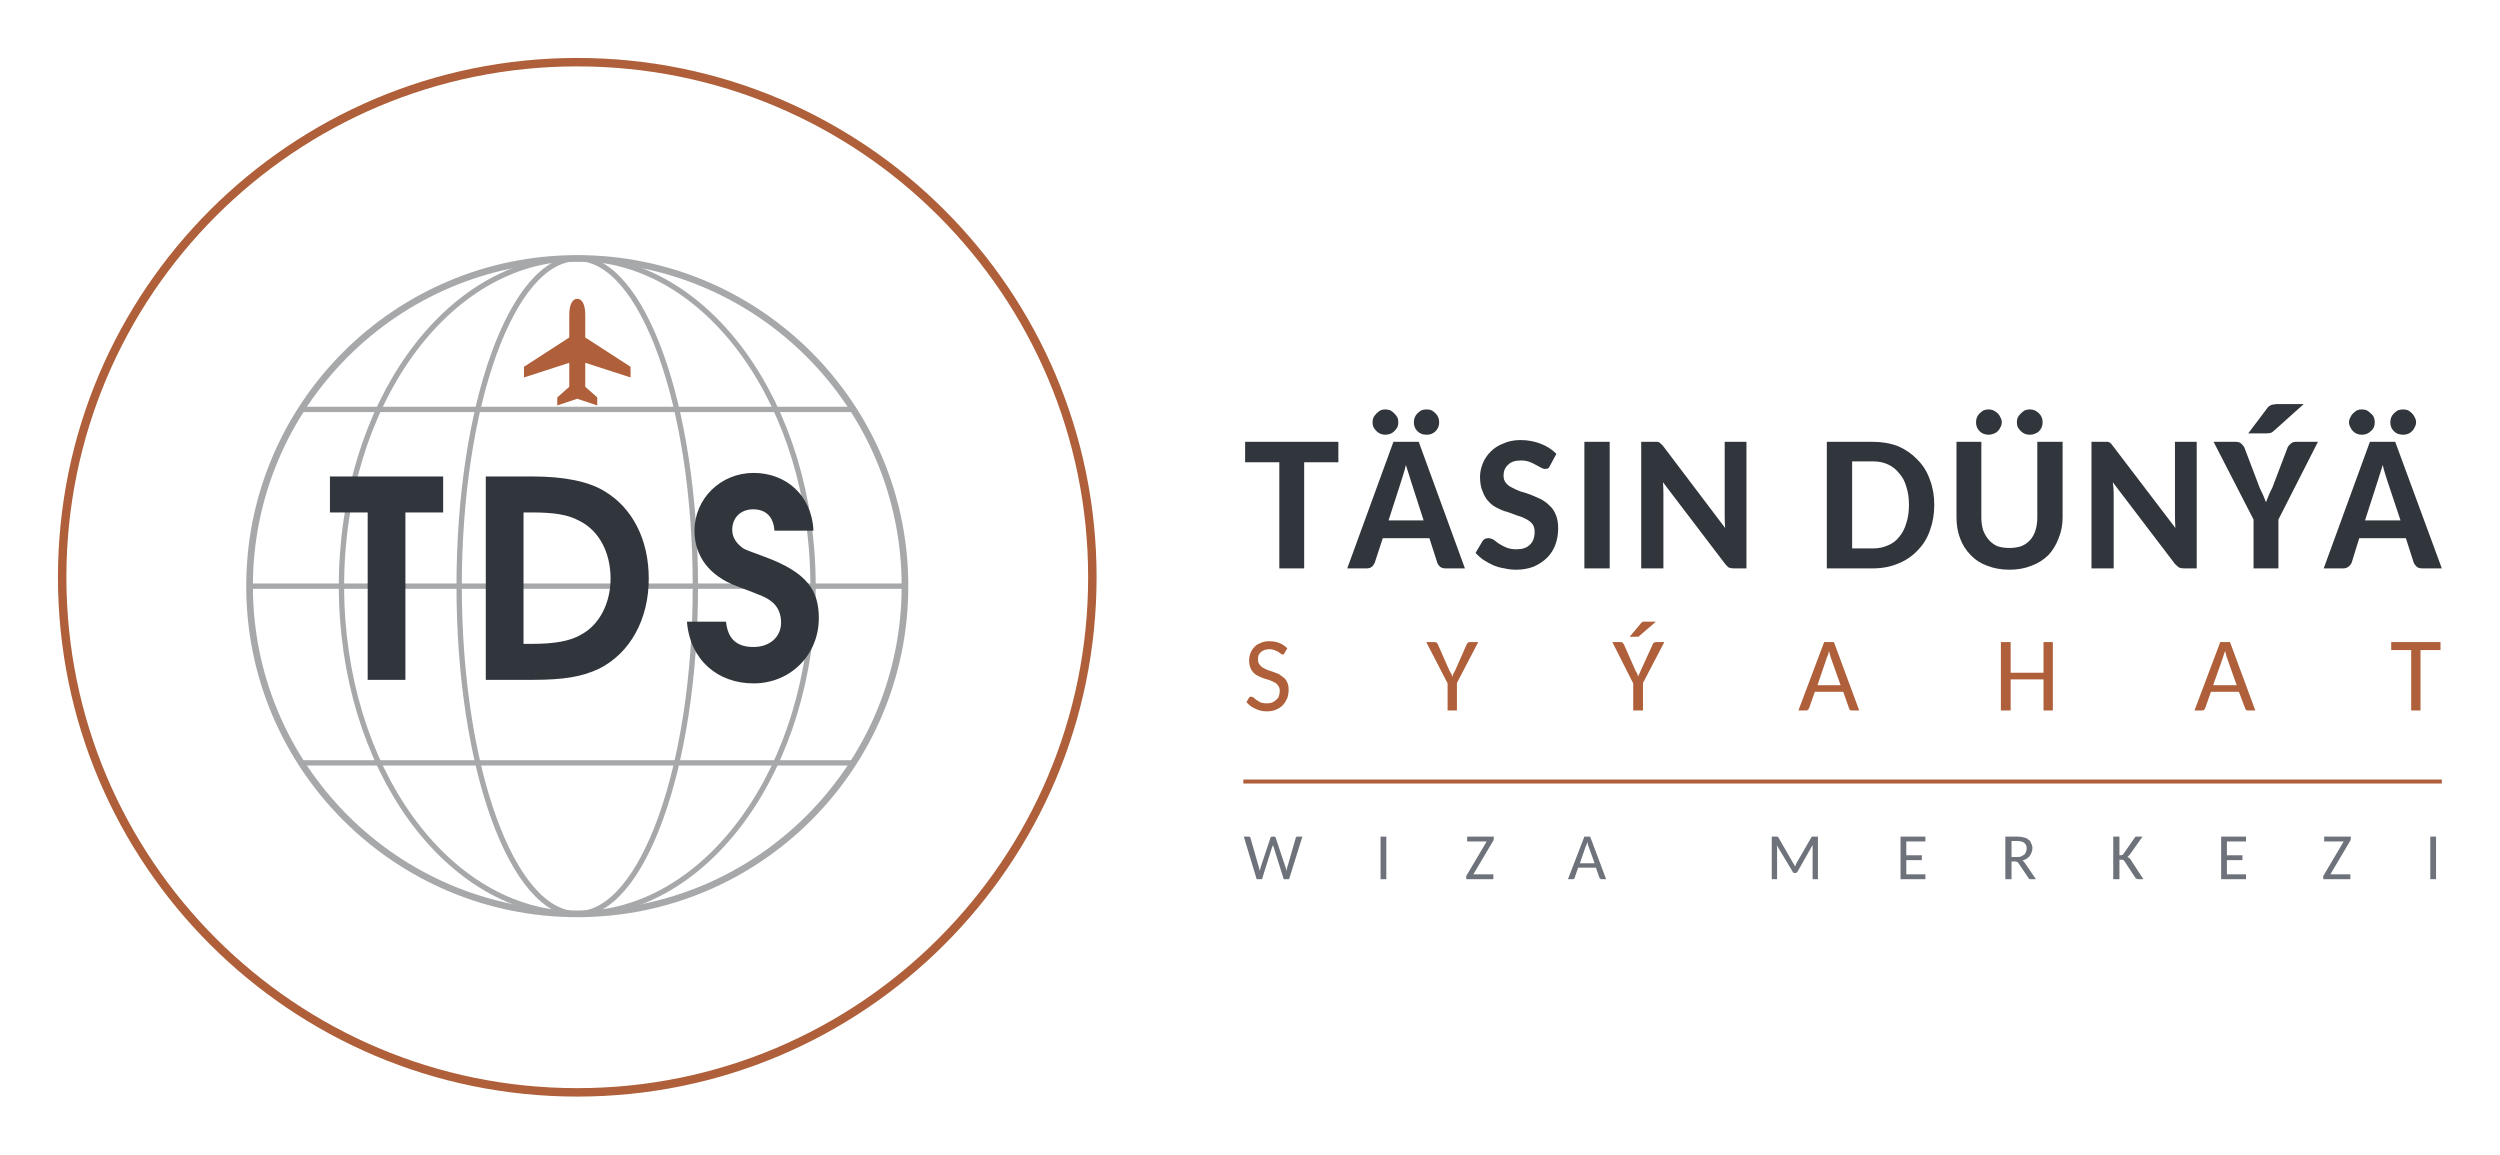
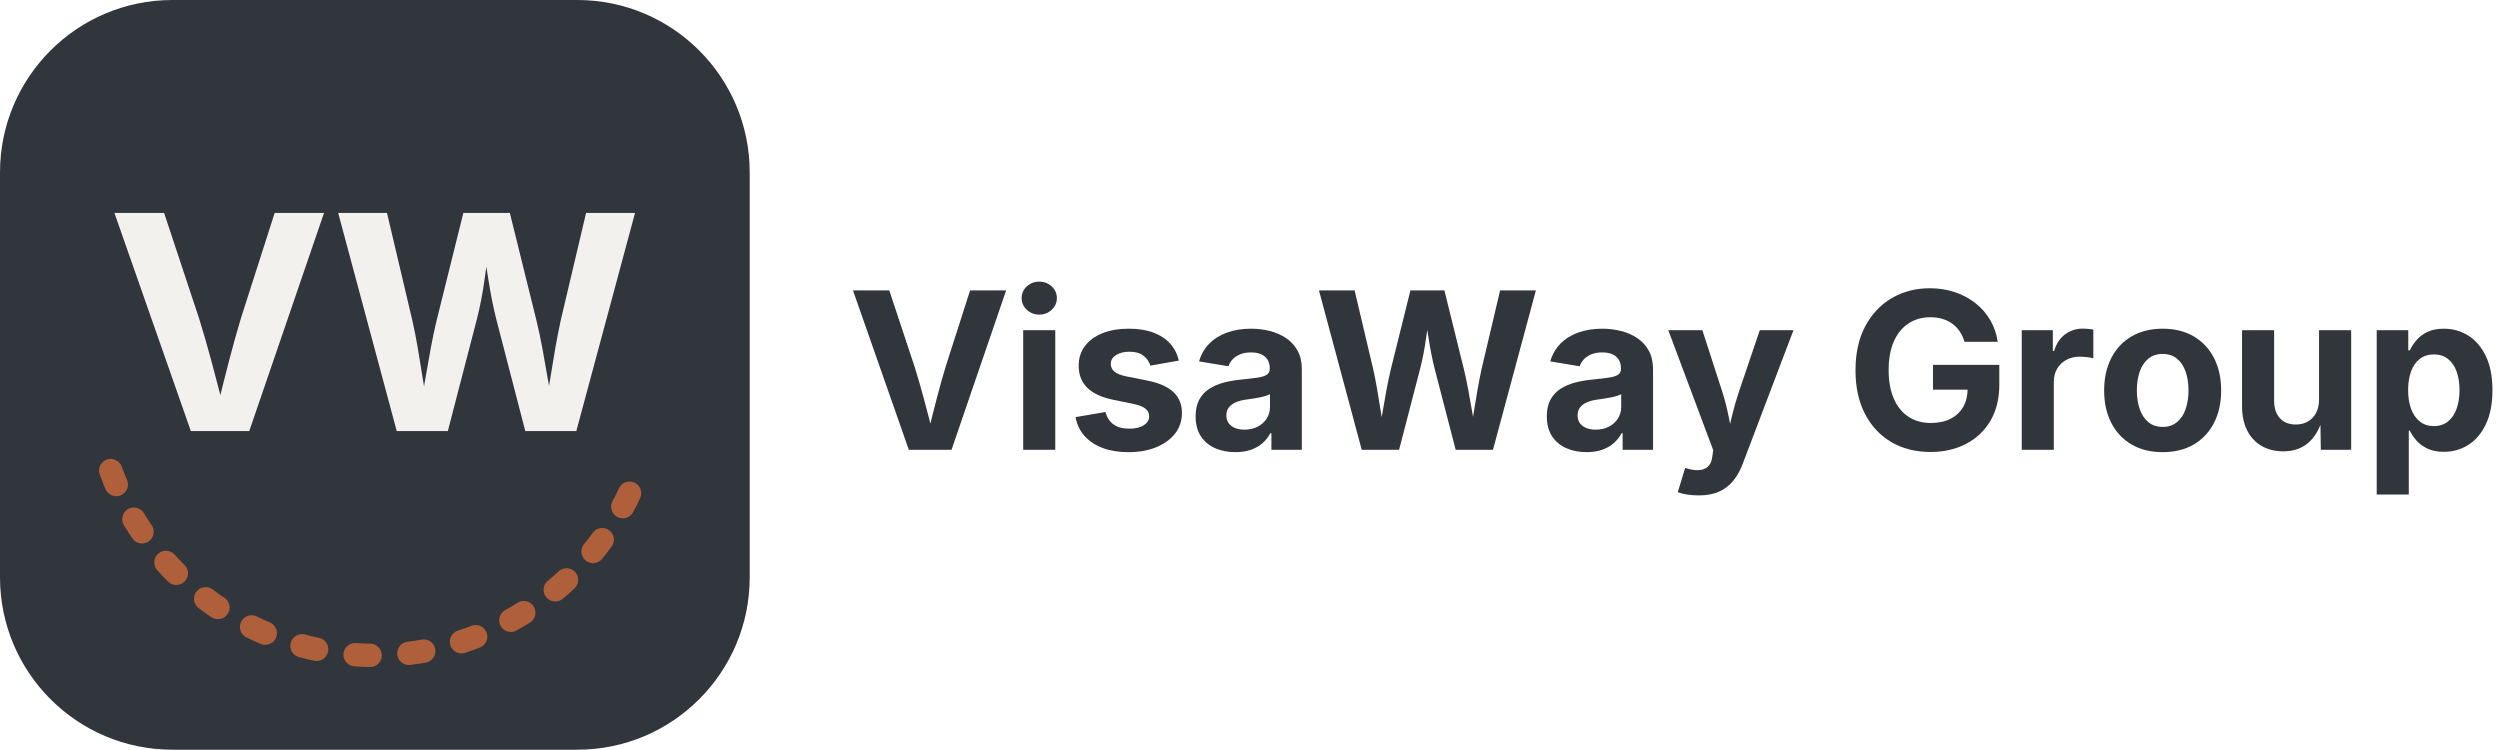
- <svg xmlns="http://www.w3.org/2000/svg" viewBox="0 0 563 260" width="563" height="260">
-   <circle cx="130" cy="130" r="116" fill="none" stroke="#AF5F39" stroke-width="1.9" />
-   <circle cx="130" cy="132" r="73.8" fill="none" stroke="#A6A8AA" stroke-width="1.5" />
-   <ellipse cx="130" cy="132" rx="26.6" ry="73.8" fill="none" stroke="#A6A8AA" stroke-width="1.2" />
-   <ellipse cx="130" cy="132" rx="53.1" ry="73.8" fill="none" stroke="#A6A8AA" stroke-width="1.2" />
-   <line x1="56.2" y1="132" x2="203.8" y2="132" stroke="#A6A8AA" stroke-width="1.2" />
-   <line x1="67.9" y1="92.2" x2="192.1" y2="92.2" stroke="#A6A8AA" stroke-width="1.2" />
-   <line x1="67.9" y1="171.8" x2="192.1" y2="171.8" stroke="#A6A8AA" stroke-width="1.2" />
-   <path transform="translate(73.9,153.1)" d="M0.4 -37.7L8.9 -37.7L8.9 0L17.4 0L17.4 -37.7L25.9 -37.7L25.9 -45.8L0.4 -45.8L0.4 -37.7ZM35.5 0L46.1 0C53.1 0 57.2 -0.7 61 -2.5C68 -6 72.2 -13.6 72.2 -22.8C72.2 -31.5 68.6 -38.7 62.2 -42.5C58.6 -44.7 53.1 -45.8 46 -45.8L35.5 -45.8L35.5 0ZM44 -8.1L44 -37.7L45.7 -37.7C51 -37.7 54 -37.2 56.6 -35.8C61 -33.6 63.6 -28.7 63.6 -22.8C63.6 -17.3 61.1 -12.4 57 -10.2C54.5 -8.7 50.9 -8.1 45.8 -8.1L44 -8.1ZM80.8 -13.1C81.5 -4.4 87.8 0.8 95.8 0.8C104.1 0.8 110.5 -5.6 110.5 -13.9C110.5 -20.1 107.9 -24.1 98.6 -27.6C94.3 -29.2 94.2 -29.2 93.5 -29.6C91.9 -30.7 91 -32.1 91 -33.8C91 -36.5 92.9 -38.4 95.7 -38.4C98.6 -38.4 100.3 -36.7 100.5 -33.6L109.3 -33.6C108.9 -41.6 103.1 -46.6 95.8 -46.6C88.4 -46.6 82.5 -40.8 82.5 -33.6C82.5 -27.8 85.9 -23.4 92 -21.1C98.1 -18.8 98.6 -18.6 99.9 -17.6C101.3 -16.5 102 -14.8 102 -12.9C102 -9.7 99.5 -7.4 95.8 -7.4C92 -7.4 90 -9.2 89.6 -13.1L80.8 -13.1Z" fill="#31363D" />
-   <g transform="translate(130,79.9) scale(0.3)">
-     <path d="M0 -42 C4 -42 6 -37 6 -30 L6 -13 L40 9 L40 17 L6 6 L6 24 L15 32 L15 38 L0 33 L-15 38 L-15 32 L-6 24 L-6 6 L-40 17 L-40 9 L-6 -13 L-6 -30 C-6 -37 -4 -42 0 -42 Z" fill="#AF5F39" />
+ <svg xmlns="http://www.w3.org/2000/svg" viewBox="0 0 867 260" width="867" height="260">
+   <rect width="260" height="260" rx="59.8" fill="#31363D" />
+   <g fill="#F2F1EE" transform="translate(37.2,149.5)">
+     <path transform="translate(0,0) scale(0.05078,-0.05078)" d="M570.8 0 48.8 1490H388.1L626.4 771.2Q669.1 634.8 713.1 471.3Q757.1 307.9 805.7 114.3H740.1Q787.6 310.2 829.7 472.5Q871.9 634.8 913 771.2L1143.3 1490H1480.3L969.7 0Z" />
+     <path transform="translate(77.6,0) scale(0.05078,-0.05078)" d="M448.8 0 48.8 1490H382.1L554.9 757.4Q576.1 665 593.6 560.3Q611.1 455.7 627.9 350.4Q644.8 245.1 660.9 147.9H607.1Q625.4 245.1 643 350.4Q660.6 455.7 680 560.3Q699.3 665 721.6 757.4L903.7 1490H1221.2L1402.4 757.4Q1425.1 665 1444.3 560.3Q1463.4 455.7 1481.5 350.4Q1499.5 245.1 1517.8 147.9H1462.1Q1479.2 245.1 1495.8 350.4Q1512.3 455.7 1530.6 560.3Q1548.9 665 1569 757.4L1741.9 1490H2076.2L1675.2 0H1326.7L1129.1 762Q1097 889.1 1074.3 1037.3Q1051.6 1185.5 1024.2 1341.5H1099.8Q1069.2 1189.2 1049.5 1042.9Q1029.9 896.6 995.5 762L797.7 0Z" />
  </g>
-   <path transform="translate(280,128)" d="M21.4 -28.5L21.4 -23.9L13.7 -23.9L13.7 0L8.1 0L8.1 -23.9L0.4 -23.9L0.4 -28.5L21.4 -28.5ZM23.4 0L23.4 0ZM49.9 0L45.6 0Q44.8 0 44.4 -0.3Q43.9 -0.7 43.7 -1.2L41.9 -6.8L31.4 -6.8L29.6 -1.3Q29.4 -0.8 29 -0.4Q28.5 0 27.8 0L23.4 0L33.8 -28.5L39.5 -28.5L49.9 0ZM32.7 -10.8L40.6 -10.8L37.7 -19.8Q37.5 -20.5 37.2 -21.4Q36.9 -22.3 36.6 -23.3Q36.4 -22.3 36.1 -21.4Q35.8 -20.5 35.6 -19.8L32.7 -10.8ZM34.9 -32.9Q34.9 -32.3 34.7 -31.8Q34.4 -31.3 34 -30.9Q33.6 -30.5 33.1 -30.3Q32.5 -30.1 31.9 -30.1Q31.4 -30.1 30.9 -30.3Q30.4 -30.5 30 -30.9Q29.6 -31.3 29.3 -31.8Q29.1 -32.3 29.1 -32.9Q29.1 -33.5 29.3 -34Q29.6 -34.5 30 -34.9Q30.4 -35.3 30.9 -35.6Q31.4 -35.8 31.9 -35.8Q32.5 -35.8 33.1 -35.6Q33.6 -35.3 34 -34.9Q34.4 -34.5 34.7 -34Q34.9 -33.5 34.9 -32.9ZM44.1 -32.9Q44.1 -32.3 43.9 -31.8Q43.7 -31.3 43.3 -30.9Q42.9 -30.5 42.4 -30.3Q41.9 -30.1 41.3 -30.1Q40.6 -30.1 40.1 -30.3Q39.6 -30.5 39.2 -30.9Q38.8 -31.3 38.6 -31.8Q38.4 -32.3 38.4 -32.9Q38.4 -33.5 38.6 -34Q38.8 -34.5 39.2 -34.9Q39.6 -35.3 40.1 -35.6Q40.6 -35.8 41.3 -35.8Q41.9 -35.8 42.4 -35.6Q42.9 -35.3 43.3 -34.9Q43.7 -34.5 43.9 -34Q44.1 -33.5 44.1 -32.9ZM69.1 -23.2Q68.9 -22.7 68.6 -22.5Q68.3 -22.4 67.9 -22.4Q67.5 -22.4 67 -22.7Q66.5 -23 65.9 -23.3Q65.2 -23.7 64.4 -24Q63.6 -24.3 62.5 -24.3Q60.5 -24.3 59.6 -23.3Q58.6 -22.4 58.6 -20.9Q58.6 -19.9 59.1 -19.3Q59.6 -18.6 60.5 -18.2Q61.4 -17.7 62.5 -17.3Q63.6 -17 64.7 -16.6Q65.9 -16.1 67 -15.6Q68.1 -15 69 -14.1Q69.9 -13.3 70.4 -12Q70.9 -10.8 70.9 -9Q70.9 -7.1 70.3 -5.4Q69.7 -3.7 68.4 -2.4Q67.2 -1.2 65.4 -0.4Q63.6 0.3 61.4 0.3Q60.1 0.3 58.8 0Q57.5 -0.2 56.3 -0.7Q55.2 -1.2 54.1 -1.9Q53.1 -2.6 52.3 -3.5L53.9 -6.2Q54.1 -6.5 54.5 -6.7Q54.8 -6.8 55.2 -6.8Q55.7 -6.8 56.3 -6.5Q56.8 -6.1 57.5 -5.6Q58.3 -5.1 59.2 -4.7Q60.2 -4.3 61.5 -4.3Q63.5 -4.3 64.5 -5.3Q65.6 -6.3 65.6 -8.2Q65.6 -9.3 65.1 -10Q64.5 -10.7 63.7 -11.1Q62.8 -11.6 61.7 -11.9Q60.6 -12.3 59.5 -12.7Q58.3 -13 57.2 -13.6Q56.1 -14.1 55.3 -15Q54.4 -15.9 53.9 -17.3Q53.3 -18.6 53.3 -20.6Q53.3 -22.1 53.9 -23.6Q54.5 -25.1 55.7 -26.3Q56.9 -27.5 58.5 -28.1Q60.2 -28.9 62.4 -28.9Q64.8 -28.9 66.9 -28.1Q69 -27.3 70.5 -25.8L69.1 -23.2ZM82.5 0L76.8 0L76.8 -28.5L82.5 -28.5L82.5 0ZM92.6 -28.5Q92.9 -28.5 93.2 -28.5Q93.4 -28.5 93.6 -28.4Q93.8 -28.3 94 -28.1Q94.2 -27.9 94.5 -27.6L108.5 -9.1Q108.4 -10.6 108.4 -11.8L108.4 -28.5L113.3 -28.5L113.3 0L110.4 0Q109.8 0 109.3 -0.2Q108.9 -0.5 108.5 -1L94.5 -19.4Q94.6 -18.1 94.6 -16.9L94.6 0L89.6 0L89.6 -28.5L92.6 -28.5L92.6 -28.5ZM155.6 -14.3Q155.6 -11.2 154.6 -8.5Q153.7 -5.9 151.8 -4Q150 -2.1 147.5 -1.1Q144.9 0 141.8 0L131.4 0L131.4 -28.5L141.8 -28.5Q144.9 -28.5 147.5 -27.5Q150 -26.4 151.8 -24.5Q153.7 -22.6 154.6 -20Q155.6 -17.4 155.6 -14.3ZM149.9 -14.3Q149.9 -16.6 149.3 -18.4Q148.8 -20.2 147.7 -21.4Q146.7 -22.7 145.2 -23.4Q143.7 -24.1 141.8 -24.1L137.1 -24.1L137.1 -4.5L141.8 -4.5Q143.7 -4.5 145.2 -5.2Q146.7 -5.8 147.7 -7.1Q148.8 -8.4 149.3 -10.2Q149.9 -12 149.9 -14.3ZM160.6 0L160.6 0ZM172.5 -4.6Q174 -4.6 175.2 -5Q176.4 -5.5 177.2 -6.4Q178 -7.3 178.4 -8.6Q178.8 -9.9 178.8 -11.5L178.8 -28.5L184.5 -28.5L184.5 -11.5Q184.5 -8.9 183.6 -6.8Q182.8 -4.6 181.3 -3Q179.7 -1.4 177.5 -0.6Q175.3 0.3 172.5 0.3Q169.8 0.3 167.5 -0.6Q165.3 -1.4 163.8 -3Q162.2 -4.6 161.4 -6.8Q160.6 -8.9 160.6 -11.5L160.6 -28.5L166.2 -28.5L166.2 -11.5Q166.2 -9.9 166.6 -8.6Q167.1 -7.3 167.9 -6.4Q168.7 -5.5 169.8 -5Q171 -4.6 172.5 -4.6ZM170.8 -32.9Q170.8 -32.3 170.5 -31.8Q170.3 -31.3 169.9 -30.9Q169.5 -30.5 168.9 -30.3Q168.4 -30.1 167.8 -30.1Q167.3 -30.1 166.7 -30.3Q166.2 -30.5 165.8 -30.9Q165.4 -31.3 165.2 -31.8Q165 -32.3 165 -32.9Q165 -33.5 165.2 -34Q165.4 -34.5 165.8 -34.9Q166.2 -35.3 166.7 -35.6Q167.3 -35.8 167.8 -35.8Q168.4 -35.8 168.9 -35.6Q169.5 -35.3 169.9 -34.9Q170.3 -34.5 170.5 -34Q170.8 -33.5 170.8 -32.9ZM180 -32.9Q180 -32.3 179.8 -31.8Q179.6 -31.3 179.2 -30.9Q178.8 -30.5 178.2 -30.3Q177.7 -30.1 177.1 -30.1Q176.5 -30.1 176 -30.3Q175.5 -30.5 175.1 -30.9Q174.7 -31.3 174.4 -31.8Q174.2 -32.3 174.2 -32.9Q174.2 -33.5 174.4 -34Q174.7 -34.5 175.1 -34.9Q175.5 -35.3 176 -35.6Q176.5 -35.8 177.1 -35.8Q177.7 -35.8 178.2 -35.6Q178.8 -35.3 179.2 -34.9Q179.6 -34.5 179.8 -34Q180 -33.5 180 -32.9ZM193.9 -28.5Q194.3 -28.5 194.6 -28.5Q194.8 -28.5 195 -28.4Q195.2 -28.3 195.4 -28.1Q195.6 -27.9 195.8 -27.6L209.9 -9.1Q209.8 -10.6 209.8 -11.8L209.8 -28.5L214.7 -28.5L214.7 0L211.8 0Q211.2 0 210.7 -0.2Q210.3 -0.5 209.8 -1L195.8 -19.4Q196 -18.1 196 -16.9L196 0L191 0L191 -28.5L193.9 -28.5L193.9 -28.5ZM218.8 0L218.8 0ZM233.1 -11L233.1 0L227.5 0L227.5 -11L218.5 -28.5L223.5 -28.5Q224.2 -28.5 224.6 -28.2Q225.1 -27.8 225.4 -27.3L228.9 -18.1Q229.3 -17.2 229.7 -16.4Q230 -15.7 230.3 -14.9Q230.6 -15.7 230.9 -16.4Q231.2 -17.2 231.7 -18.1L235.2 -27.3Q235.4 -27.7 235.9 -28.1Q236.3 -28.5 237 -28.5L242 -28.5L233.1 -11ZM238.8 -37L232.1 -31Q231.7 -30.6 231.3 -30.5Q230.9 -30.4 230.3 -30.4L226.3 -30.4L230.6 -36.1Q230.8 -36.4 231 -36.5Q231.2 -36.7 231.5 -36.8Q231.7 -36.9 232 -36.9Q232.3 -37 232.8 -37L238.8 -37ZM243.3 0L243.3 0ZM269.9 0L265.5 0Q264.8 0 264.3 -0.3Q263.9 -0.7 263.6 -1.2L261.8 -6.8L251.3 -6.8L249.6 -1.3Q249.4 -0.8 248.9 -0.4Q248.4 0 247.7 0L243.3 0L253.7 -28.5L259.4 -28.5L269.9 0ZM252.6 -10.8L260.6 -10.8L257.6 -19.8Q257.4 -20.5 257.1 -21.4Q256.8 -22.3 256.6 -23.3Q256.3 -22.3 256 -21.4Q255.7 -20.5 255.5 -19.8L252.6 -10.8ZM254.8 -32.9Q254.8 -32.3 254.6 -31.8Q254.4 -31.3 253.9 -30.9Q253.5 -30.5 253 -30.3Q252.5 -30.1 251.9 -30.1Q251.3 -30.1 250.8 -30.3Q250.3 -30.5 249.9 -30.9Q249.5 -31.3 249.3 -31.8Q249 -32.3 249 -32.9Q249 -33.5 249.3 -34Q249.5 -34.5 249.9 -34.9Q250.3 -35.3 250.8 -35.6Q251.3 -35.8 251.9 -35.8Q252.5 -35.8 253 -35.6Q253.5 -35.3 253.9 -34.9Q254.4 -34.5 254.6 -34Q254.8 -33.5 254.8 -32.9ZM264.1 -32.9Q264.1 -32.3 263.8 -31.8Q263.6 -31.3 263.2 -30.9Q262.8 -30.5 262.3 -30.3Q261.8 -30.1 261.2 -30.1Q260.6 -30.1 260 -30.3Q259.5 -30.5 259.1 -30.9Q258.7 -31.3 258.5 -31.8Q258.3 -32.3 258.3 -32.9Q258.3 -33.5 258.5 -34Q258.7 -34.5 259.1 -34.9Q259.5 -35.3 260 -35.6Q260.6 -35.8 261.2 -35.8Q261.8 -35.8 262.3 -35.6Q262.8 -35.3 263.2 -34.9Q263.6 -34.5 263.8 -34Q264.1 -33.5 264.1 -32.9Z" fill="#31363D" />
-   <path transform="translate(280,160)" d="M9.3 -13Q9.2 -12.6 8.9 -12.6Q8.7 -12.6 8.4 -12.8Q8.2 -13 7.9 -13.2Q7.5 -13.4 7 -13.6Q6.5 -13.8 5.9 -13.8Q5.2 -13.8 4.7 -13.6Q4.2 -13.4 3.9 -13.1Q3.6 -12.8 3.4 -12.4Q3.3 -11.9 3.3 -11.4Q3.3 -10.8 3.6 -10.4Q3.9 -10 4.3 -9.7Q4.8 -9.4 5.5 -9.1Q6.1 -8.9 6.7 -8.7Q7.4 -8.4 8 -8.2Q8.6 -7.8 9.1 -7.4Q9.6 -7 9.9 -6.3Q10.2 -5.6 10.2 -4.7Q10.2 -3.7 9.9 -2.8Q9.5 -1.9 8.9 -1.2Q8.3 -0.6 7.4 -0.2Q6.5 0.2 5.3 0.2Q3.9 0.2 2.7 -0.4Q1.5 -0.9 0.7 -1.9L1.3 -2.9Q1.4 -3 1.5 -3.1Q1.6 -3.1 1.8 -3.1Q2 -3.1 2.3 -2.9Q2.5 -2.7 2.9 -2.4Q3.4 -2.1 3.9 -1.8Q4.5 -1.6 5.3 -1.6Q6 -1.6 6.5 -1.8Q7 -2 7.4 -2.4Q7.8 -2.7 8 -3.2Q8.2 -3.8 8.2 -4.4Q8.2 -5.1 7.9 -5.5Q7.6 -6 7.1 -6.3Q6.6 -6.5 6 -6.8Q5.4 -7 4.7 -7.2Q4.1 -7.4 3.5 -7.7Q2.8 -8 2.4 -8.4Q1.9 -8.9 1.6 -9.6Q1.3 -10.3 1.3 -11.3Q1.3 -12.1 1.6 -12.9Q1.9 -13.7 2.5 -14.3Q3 -14.9 3.9 -15.2Q4.7 -15.6 5.8 -15.6Q7.1 -15.6 8.1 -15.2Q9.1 -14.8 9.9 -14L9.3 -13ZM48.1 -6.2L48.1 0L46 0L46 -6.1L41.2 -15.4L43.1 -15.4Q43.3 -15.4 43.5 -15.3Q43.7 -15.1 43.8 -14.9L46.4 -9Q46.6 -8.6 46.8 -8.3Q46.9 -8 47.1 -7.6Q47.2 -8 47.3 -8.3Q47.5 -8.6 47.7 -9L50.3 -14.9Q50.4 -15.1 50.5 -15.2Q50.7 -15.4 51 -15.4L52.9 -15.4L48.1 -6.2ZM83.1 0L83.1 0ZM90 -6.2L90 0L87.8 0L87.8 -6.1L83.1 -15.4L84.9 -15.4Q85.2 -15.4 85.4 -15.3Q85.5 -15.1 85.7 -14.9L88.3 -9Q88.5 -8.6 88.7 -8.3Q88.8 -8 88.9 -7.6Q89 -8 89.2 -8.3Q89.3 -8.6 89.5 -9L92.2 -14.9Q92.2 -15.1 92.4 -15.2Q92.6 -15.4 92.9 -15.4L94.8 -15.4L90 -6.2ZM92.9 -20L89.2 -16.8Q89 -16.6 88.9 -16.6Q88.7 -16.6 88.5 -16.6L87 -16.6L89.6 -19.7Q89.7 -19.8 89.8 -19.9Q89.9 -19.9 90 -20Q90.1 -20 90.3 -20Q90.4 -20 90.6 -20L92.9 -20ZM138.7 0L137.1 0Q136.8 0 136.6 -0.1Q136.5 -0.3 136.4 -0.5L135.1 -4.2L128.7 -4.2L127.4 -0.5Q127.3 -0.3 127.1 -0.1Q127 0 126.7 0L125 0L130.8 -15.4L133 -15.4L138.7 0ZM129.3 -5.7L134.5 -5.7L132.3 -11.9Q132.2 -12.2 132.1 -12.6Q132 -12.9 131.9 -13.4Q131.8 -12.9 131.7 -12.6Q131.5 -12.2 131.4 -11.9L129.3 -5.7ZM182.3 0L180.2 0L180.2 -7L172.8 -7L172.8 0L170.6 0L170.6 -15.4L172.8 -15.4L172.8 -8.5L180.2 -8.5L180.2 -15.4L182.3 -15.4L182.3 0ZM227.9 0L226.3 0Q226 0 225.8 -0.1Q225.7 -0.3 225.6 -0.5L224.2 -4.2L217.9 -4.2L216.6 -0.5Q216.5 -0.3 216.3 -0.1Q216.1 0 215.9 0L214.2 0L220 -15.4L222.2 -15.4L227.9 0ZM218.4 -5.7L223.7 -5.7L221.5 -11.9Q221.4 -12.2 221.3 -12.6Q221.2 -12.9 221.1 -13.4Q220.9 -12.9 220.8 -12.6Q220.7 -12.2 220.6 -11.9L218.4 -5.7ZM269.6 -15.4L269.6 -13.6L265.1 -13.6L265.1 0L263 0L263 -13.6L258.5 -13.6L258.5 -15.4L269.6 -15.4Z" fill="#AF5F39" />
-   <line x1="280" y1="176" x2="549.9" y2="176" stroke="#AF5F39" stroke-width="0.9" />
-   <path transform="translate(280,198)" d="M0.1 -9.6L1.2 -9.6Q1.4 -9.6 1.5 -9.5Q1.6 -9.4 1.6 -9.3L3.5 -2.7Q3.6 -2.3 3.7 -1.9Q3.8 -2.1 3.8 -2.3Q3.9 -2.5 3.9 -2.7L6.1 -9.3Q6.1 -9.4 6.2 -9.5Q6.3 -9.6 6.5 -9.6L6.9 -9.6Q7.1 -9.6 7.2 -9.5Q7.3 -9.4 7.3 -9.3L9.5 -2.7Q9.6 -2.5 9.6 -2.3Q9.7 -2.1 9.7 -1.9Q9.8 -2.1 9.8 -2.3Q9.8 -2.5 9.9 -2.7L11.8 -9.3Q11.8 -9.4 11.9 -9.5Q12 -9.6 12.2 -9.6L13.3 -9.6L10.3 0L9.1 0L6.8 -7.3Q6.8 -7.4 6.7 -7.5Q6.7 -7.6 6.7 -7.8Q6.6 -7.6 6.6 -7.5Q6.6 -7.4 6.5 -7.3L4.2 0L3 0L0.1 -9.6ZM32.2 0L30.9 0L30.9 -9.6L32.2 -9.6L32.2 0ZM56.4 -9.6L56.4 -9.1Q56.4 -8.9 56.3 -8.7L51.8 -1.1L56.3 -1.1L56.3 0L50.2 0L50.2 -0.5Q50.2 -0.6 50.2 -0.7Q50.2 -0.8 50.3 -0.9L54.8 -8.5L50.4 -8.5L50.4 -9.6L56.4 -9.6ZM81.7 0L80.7 0Q80.5 0 80.4 -0.1Q80.3 -0.2 80.2 -0.3L79.4 -2.6L75.4 -2.6L74.6 -0.3Q74.6 -0.2 74.5 -0.1Q74.3 0 74.2 0L73.1 0L76.8 -9.6L78.1 -9.6L81.7 0ZM75.8 -3.6L79.1 -3.6L77.7 -7.5Q77.6 -7.6 77.6 -7.9Q77.5 -8.1 77.4 -8.4Q77.4 -8.1 77.3 -7.8Q77.2 -7.6 77.1 -7.4L75.8 -3.6ZM123.9 -3.5Q124 -3.3 124.1 -3.2Q124.2 -3 124.2 -2.8Q124.3 -3 124.4 -3.2Q124.5 -3.4 124.5 -3.5L127.9 -9.4Q128 -9.6 128.1 -9.6Q128.2 -9.6 128.4 -9.6L129.4 -9.6L129.4 0L128.2 0L128.2 -7Q128.2 -7.2 128.2 -7.3Q128.2 -7.5 128.2 -7.7L124.8 -1.7Q124.6 -1.4 124.3 -1.4L124.1 -1.4Q123.8 -1.4 123.7 -1.7L120.1 -7.7Q120.2 -7.3 120.2 -7L120.2 0L119 0L119 -9.6L120 -9.6Q120.2 -9.6 120.3 -9.6Q120.4 -9.6 120.5 -9.4L123.9 -3.5L123.9 -3.5ZM153.6 -9.6L153.6 -8.5L149.3 -8.5L149.3 -5.4L152.8 -5.4L152.8 -4.3L149.3 -4.3L149.3 -1.1L153.6 -1.1L153.6 0L148 0L148 -9.6L153.6 -9.6ZM173 -4L173 0L171.6 0L171.6 -9.6L174.3 -9.6Q175.2 -9.6 175.8 -9.4Q176.4 -9.3 176.8 -8.9Q177.3 -8.6 177.4 -8.1Q177.7 -7.6 177.7 -7Q177.7 -6.5 177.5 -6Q177.3 -5.6 177.1 -5.2Q176.8 -4.9 176.4 -4.6Q176 -4.4 175.4 -4.2Q175.6 -4.2 175.7 -4Q175.8 -4 175.9 -3.8L178.5 0L177.3 0Q176.9 0 176.8 -0.3L174.5 -3.7Q174.4 -3.9 174.2 -3.9Q174.1 -4 173.9 -4L173 -4ZM173 -5L174.2 -5Q174.8 -5 175.1 -5.1Q175.5 -5.3 175.8 -5.5Q176.1 -5.7 176.2 -6.1Q176.4 -6.4 176.4 -6.9Q176.4 -8.6 174.3 -8.6L173 -8.6L173 -5ZM197.3 -5.4L197.6 -5.4Q197.8 -5.4 198 -5.5Q198.1 -5.5 198.2 -5.7L200.7 -9.3Q200.8 -9.5 201 -9.6Q201.1 -9.6 201.3 -9.6L202.5 -9.6L199.6 -5.5Q199.3 -5.2 199.1 -5Q199.4 -4.9 199.7 -4.6L202.7 0L201.5 0Q201.3 0 201.2 -0.1Q201.1 -0.1 200.9 -0.3L198.4 -4.1Q198.3 -4.3 198.2 -4.3Q198 -4.4 197.7 -4.4L197.3 -4.4L197.3 0L195.9 0L195.9 -9.6L197.3 -9.6L197.3 -5.4ZM225.8 -9.6L225.8 -8.5L221.5 -8.5L221.5 -5.4L225 -5.4L225 -4.3L221.5 -4.3L221.5 -1.1L225.8 -1.1L225.8 0L220.2 0L220.2 -9.6L225.8 -9.6ZM249.4 -9.6L249.4 -9.1Q249.4 -8.9 249.3 -8.7L244.8 -1.1L249.3 -1.1L249.3 0L243.2 0L243.2 -0.5Q243.2 -0.6 243.2 -0.7Q243.2 -0.8 243.3 -0.9L247.8 -8.5L243.4 -8.5L243.4 -9.6L249.4 -9.6ZM268.6 0L267.3 0L267.3 -9.6L268.6 -9.6L268.6 0Z" fill="#6E737B" />
+   <path d="M 38.4 163.2 A 97.5 97.5 0 0 0 221.6 163.2" fill="none" stroke="#AF5F39" stroke-width="8.1" stroke-linecap="round" stroke-dasharray="5.2 13.5" />
+   <g fill="#31363D" transform="translate(294,156)">
+     <path transform="translate(0,0) scale(0.03711,-0.03711)" d="M570.8 0 48.8 1490H388.1L626.4 771.2Q669.1 634.8 713.1 471.3Q757.1 307.9 805.7 114.3H740.1Q787.6 310.2 829.7 472.5Q871.9 634.8 913 771.2L1143.3 1490H1480.3L969.7 0Z" />
+     <path transform="translate(56.1,0) scale(0.03711,-0.03711)" d="M127.8 0V1118H427.6V0ZM277.6 1263.7Q209.9 1263.7 161.5 1309Q113.2 1354.3 113.2 1417.7Q113.2 1482.4 161.5 1527.2Q209.9 1571.9 277.6 1571.9Q345.7 1571.9 394.1 1527.2Q442.5 1482.5 442.5 1417.8Q442.5 1354.3 394.1 1309Q345.7 1263.7 277.6 1263.7Z" />
+     <path transform="translate(76.1,0) scale(0.03711,-0.03711)" d="M572 -21.8Q437 -21.8 333 16.8Q228.9 55.4 163.1 128.7Q97.2 202 77.8 305.6L357.3 353.6Q379.1 275.6 434 236.7Q488.9 197.7 580.8 197.7Q666.5 197.7 716.3 230.4Q766.1 263.2 766.1 313.3Q766.1 357.2 730.7 385.2Q695.3 413.2 621.5 428.4L429 468.1Q267.3 501.4 187.4 580.6Q107.4 659.9 107.4 785.5Q107.4 892.8 166 970.4Q224.6 1047.9 330 1090Q435.4 1132 576.5 1132Q709.3 1132 806.3 1095.3Q903.3 1058.7 963 992Q1022.6 925.3 1043.3 833.8L777.2 787Q759.6 844.3 711.2 880.6Q662.8 916.9 581.3 916.9Q507.2 916.9 457.2 885.8Q407.2 854.6 407.2 803.5Q407.2 761.5 439.5 732.3Q471.8 703.2 550.9 686.7L751.7 646.7Q914 613.9 993.2 539.2Q1072.4 464.6 1072.4 344.7Q1072.4 234.8 1008.3 152.4Q944.1 69.9 831.4 24Q718.7 -21.8 572 -21.8Z" />
+     <path transform="translate(118.1,0) scale(0.03711,-0.03711)" d="M440.2 -21.7Q333.7 -21.7 249.3 15.9Q165 53.5 116.7 127.8Q68.4 202.1 68.4 312.6Q68.4 406.4 102.6 469.1Q136.8 531.8 196.3 570.1Q255.7 608.4 331.4 628.4Q407 648.3 489.9 656.2Q586.7 665.9 646.2 674.6Q705.6 683.2 733.4 701.5Q761.2 719.9 761.2 756V760.9Q761.2 808.8 740.9 841.9Q720.6 875 681.5 892.7Q642.5 910.3 585.6 910.3Q528.2 910.3 485.3 892.8Q442.3 875.4 414.9 846.3Q387.5 817.1 375.5 780.8L100.4 826.5Q128.8 924.2 195.9 992.2Q262.9 1060.2 362.6 1096.1Q462.2 1132 586.5 1132Q676.5 1132 761.5 1110.7Q846.5 1089.3 914.1 1043.9Q981.7 998.5 1021.4 926.5Q1061.1 854.5 1061.1 752.7V0H776.7V155.2H766.8Q739.7 103.3 694.8 63.4Q649.8 23.5 586.6 0.9Q523.3 -21.7 440.2 -21.7ZM524.7 188.6Q595.5 188.6 649.1 216.8Q702.7 245 733.1 292.9Q763.4 340.9 763.4 399.7V520.7Q749.7 511.4 723 503.4Q696.2 495.3 663.3 488.9Q630.4 482.5 598.3 477.9Q566.2 473.2 541.3 469.6Q486 462.2 444.1 444.3Q402.2 426.4 379 396.5Q355.8 366.5 355.8 321.4Q355.8 278 377.7 248.4Q399.6 218.9 437.5 203.8Q475.5 188.6 524.7 188.6Z" />
+     <path transform="translate(161.6,0) scale(0.03711,-0.03711)" d="M448.8 0 48.8 1490H382.1L554.9 757.4Q576.1 665 593.6 560.3Q611.1 455.7 627.9 350.4Q644.8 245.1 660.9 147.9H607.1Q625.4 245.1 643 350.4Q660.6 455.7 680 560.3Q699.3 665 721.6 757.4L903.7 1490H1221.2L1402.4 757.4Q1425.1 665 1444.3 560.3Q1463.4 455.7 1481.5 350.4Q1499.5 245.1 1517.8 147.9H1462.1Q1479.2 245.1 1495.8 350.4Q1512.3 455.7 1530.6 560.3Q1548.9 665 1569 757.4L1741.9 1490H2076.2L1675.2 0H1326.7L1129.1 762Q1097 889.1 1074.3 1037.3Q1051.6 1185.5 1024.2 1341.5H1099.8Q1069.2 1189.2 1049.5 1042.9Q1029.9 896.6 995.5 762L797.7 0Z" />
+     <path transform="translate(239.9,0) scale(0.03711,-0.03711)" d="M440.2 -21.7Q333.7 -21.7 249.3 15.9Q165 53.5 116.7 127.8Q68.4 202.1 68.4 312.6Q68.4 406.4 102.6 469.1Q136.8 531.8 196.3 570.1Q255.7 608.4 331.4 628.4Q407 648.3 489.9 656.2Q586.7 665.9 646.2 674.6Q705.6 683.2 733.4 701.5Q761.2 719.9 761.2 756V760.9Q761.2 808.8 740.9 841.9Q720.6 875 681.5 892.7Q642.5 910.3 585.6 910.3Q528.2 910.3 485.3 892.8Q442.3 875.4 414.9 846.3Q387.5 817.1 375.5 780.8L100.4 826.5Q128.8 924.2 195.9 992.2Q262.9 1060.2 362.6 1096.1Q462.2 1132 586.5 1132Q676.5 1132 761.5 1110.7Q846.5 1089.3 914.1 1043.9Q981.7 998.5 1021.4 926.5Q1061.1 854.5 1061.1 752.7V0H776.7V155.2H766.8Q739.7 103.3 694.8 63.4Q649.8 23.5 586.6 0.9Q523.3 -21.7 440.2 -21.7ZM524.7 188.6Q595.5 188.6 649.1 216.8Q702.7 245 733.1 292.9Q763.4 340.9 763.4 399.7V520.7Q749.7 511.4 723 503.4Q696.2 495.3 663.3 488.9Q630.4 482.5 598.3 477.9Q566.2 473.2 541.3 469.6Q486 462.2 444.1 444.3Q402.2 426.4 379 396.5Q355.8 366.5 355.8 321.4Q355.8 278 377.7 248.4Q399.6 218.9 437.5 203.8Q475.5 188.6 524.7 188.6Z" />
+     <path transform="translate(283.4,0) scale(0.03711,-0.03711)" d="M120 -395.8 188.7 -169.6 225.5 -179.5Q286.5 -195.1 333.1 -188.1Q379.7 -181 408.1 -150Q436.6 -119.1 442.5 -63.4L451.3 -3.3L31.3 1118H349.8L537.6 537.6Q572.4 427.7 593.8 317.8Q615.2 208 642.6 88.3H572.8Q600.2 208 626.9 318.6Q653.7 429.2 689.6 537.6L886.4 1118H1201.2L726.4 -131.9Q692.4 -222 639.2 -288.1Q586.1 -354.3 507.1 -390.1Q428.2 -426 315.7 -426Q256.4 -426 204.1 -417.4Q151.8 -408.8 120 -395.8Z" />
+     <path transform="translate(346,0) scale(0.03711,-0.03711)" d="M794.9 -20Q586.2 -20 428.4 72.7Q270.6 165.5 182.2 336.7Q93.9 507.9 93.9 742.9Q93.9 984.8 185.8 1156.3Q277.6 1327.8 434.8 1418.9Q591.9 1510 788.3 1510Q913.9 1510 1022.3 1473.7Q1130.8 1437.3 1215.6 1370.1Q1300.3 1303 1353.8 1211.3Q1407.3 1119.7 1423 1009.5H1112.5Q1097.1 1063.1 1068.6 1105.6Q1040 1148 999.4 1177.9Q958.8 1207.8 907.1 1223.4Q855.4 1239 793.1 1239Q678.3 1239 590.2 1181.7Q502.1 1124.5 452.9 1014.3Q403.7 904.1 403.7 746.2Q403.7 588 452.3 477.5Q501 367.1 589.2 309Q677.4 251 797.1 251Q904.7 251 982.1 290.2Q1059.5 329.4 1100.6 401.5Q1141.6 473.5 1141.6 571.3L1205.7 561.9H818.3V793.8H1437.8V607.6Q1437.8 412.3 1355 271.7Q1272.2 131.2 1127.2 55.6Q982.1 -20 794.9 -20Z" />
+     <path transform="translate(402.4,0) scale(0.03711,-0.03711)" d="M127.8 0V1118H418.4V923.3H430.4Q460.9 1026.7 533.3 1079.8Q605.8 1132.9 699.9 1132.9Q723.1 1132.9 749.8 1130.3Q776.5 1127.7 796.8 1122.9V855Q776.9 861.8 738.7 866.1Q700.5 870.4 667.2 870.4Q598.6 870.4 544 840.6Q489.4 810.9 458.5 758.4Q427.6 705.8 427.6 636.3V0Z" />
+     <path transform="translate(432.7,0) scale(0.03711,-0.03711)" d="M628.1 -21.8Q459.9 -21.8 337.1 50.4Q214.2 122.7 147.8 252.4Q81.3 382.2 81.3 554.2Q81.3 727.5 147.8 857.5Q214.2 987.5 337.1 1059.7Q459.9 1132 628.1 1132Q796.8 1132 919.3 1059.7Q1041.9 987.5 1108.3 857.5Q1174.8 727.5 1174.8 554.2Q1174.8 382.2 1108.3 252.4Q1041.9 122.7 919.3 50.4Q796.8 -21.8 628.1 -21.8ZM628.1 214.2Q708.2 214.2 762 258.7Q815.8 303.2 842.7 380.4Q869.6 457.7 869.6 555.2Q869.6 653.8 842.7 730.7Q815.8 807.6 762 851.8Q708.2 895.9 628.1 895.9Q548 895.9 494.3 851.8Q440.7 807.6 413.8 730.9Q386.9 654.3 386.9 555.2Q386.9 457.7 413.8 380.4Q440.7 303.2 494.3 258.7Q548 214.2 628.1 214.2Z" />
+     <path transform="translate(478.8,0) scale(0.03711,-0.03711)" d="M512.7 -14Q397 -14 310.2 36.5Q223.3 87.1 175.5 181.6Q127.8 276.2 127.8 406.9V1118H427.6V459.2Q427.6 355 481.6 295.8Q535.6 236.6 630.4 236.6Q694.2 236.6 742.9 264.3Q791.5 292 819.3 344.6Q847.2 397.3 847.2 470.7V1118H1147.5V0H863.9L859.6 279.1H877.1Q832.6 138.3 742.5 62.1Q652.4 -14 512.7 -14Z" />
+     <path transform="translate(525.5,0) scale(0.03711,-0.03711)" d="M127.8 -418V1118H422.7V929.8H437.3Q457.9 974.4 496.3 1021.2Q534.6 1068.1 597.8 1100Q661 1132 755.9 1132Q880.3 1132 983 1067.9Q1085.7 1003.9 1147.5 876Q1209.4 748.1 1209.4 557.1Q1209.4 371 1149.4 242.6Q1089.4 114.2 986.4 47.8Q883.4 -18.6 754.2 -18.6Q663.3 -18.6 600.2 12.2Q537.1 43.1 497.8 88.5Q458.5 133.9 437.3 178.9H427.6V-418ZM661.9 221.8Q740.4 221.8 793.6 264.8Q846.9 307.8 874.3 383.8Q901.7 459.9 901.7 558Q901.7 656.2 874.5 731.3Q847.3 806.5 794.1 849Q740.9 891.6 661.9 891.6Q584.8 891.6 531 850.4Q477.2 809.2 449.3 734.5Q421.3 659.9 421.3 558Q421.3 457.2 449.5 381.7Q477.7 306.1 531.7 263.9Q585.7 221.8 661.9 221.8Z" />
+   </g>
</svg>
